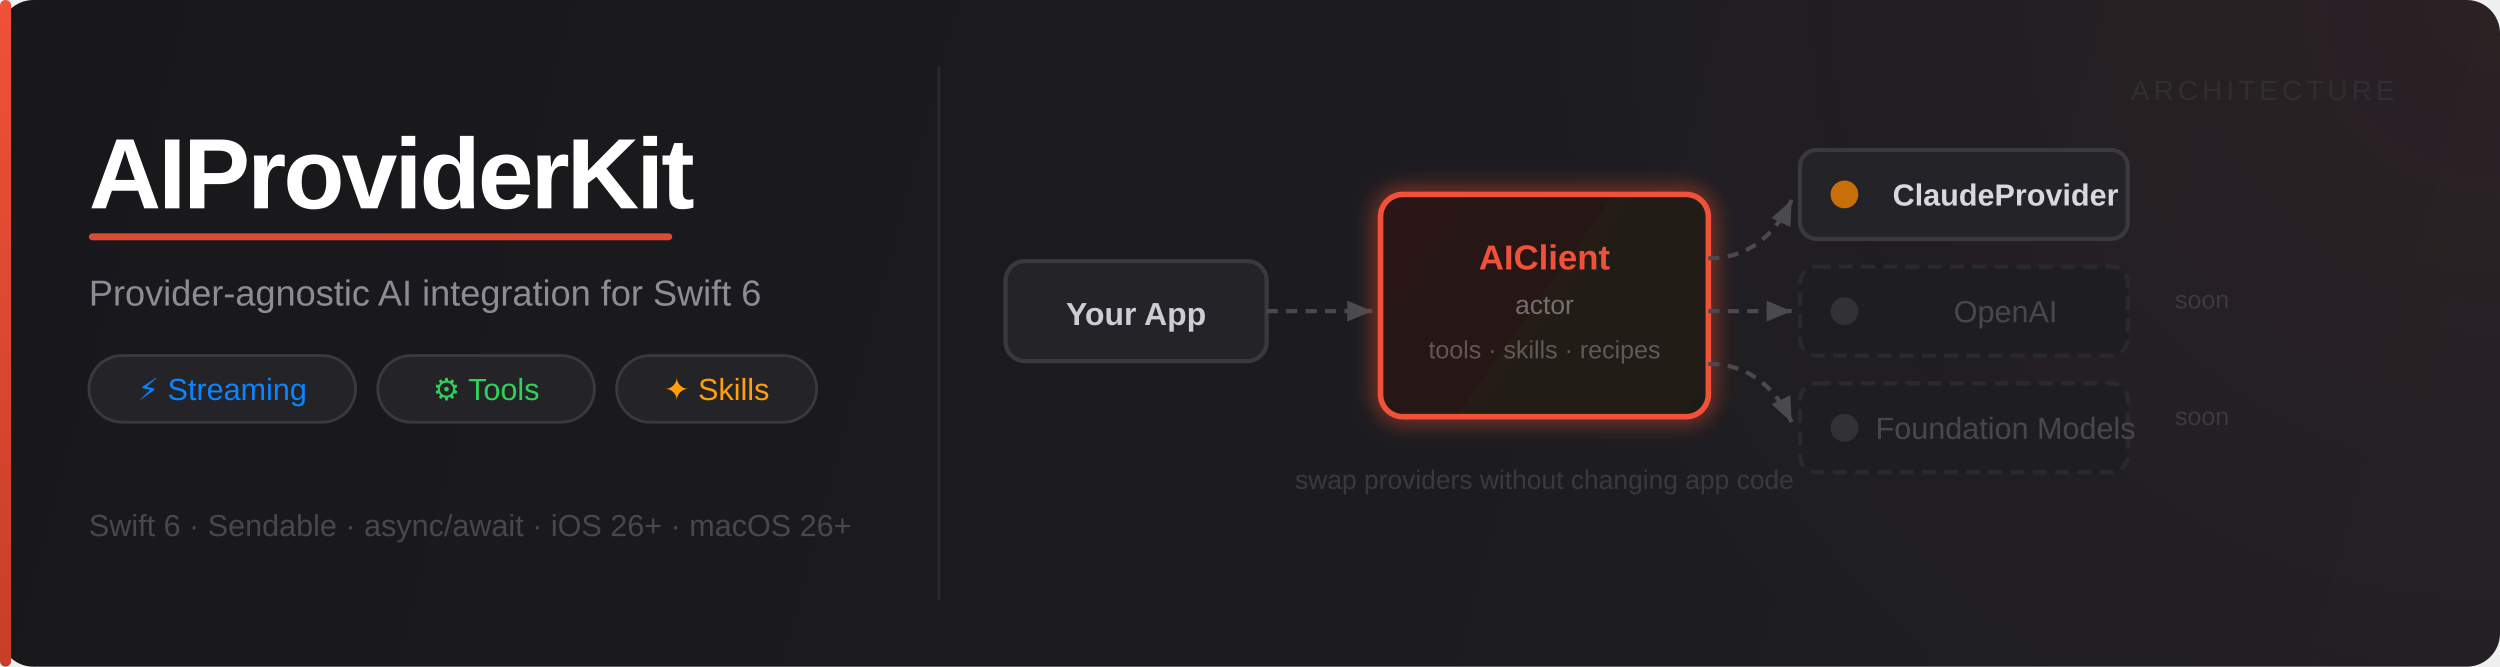
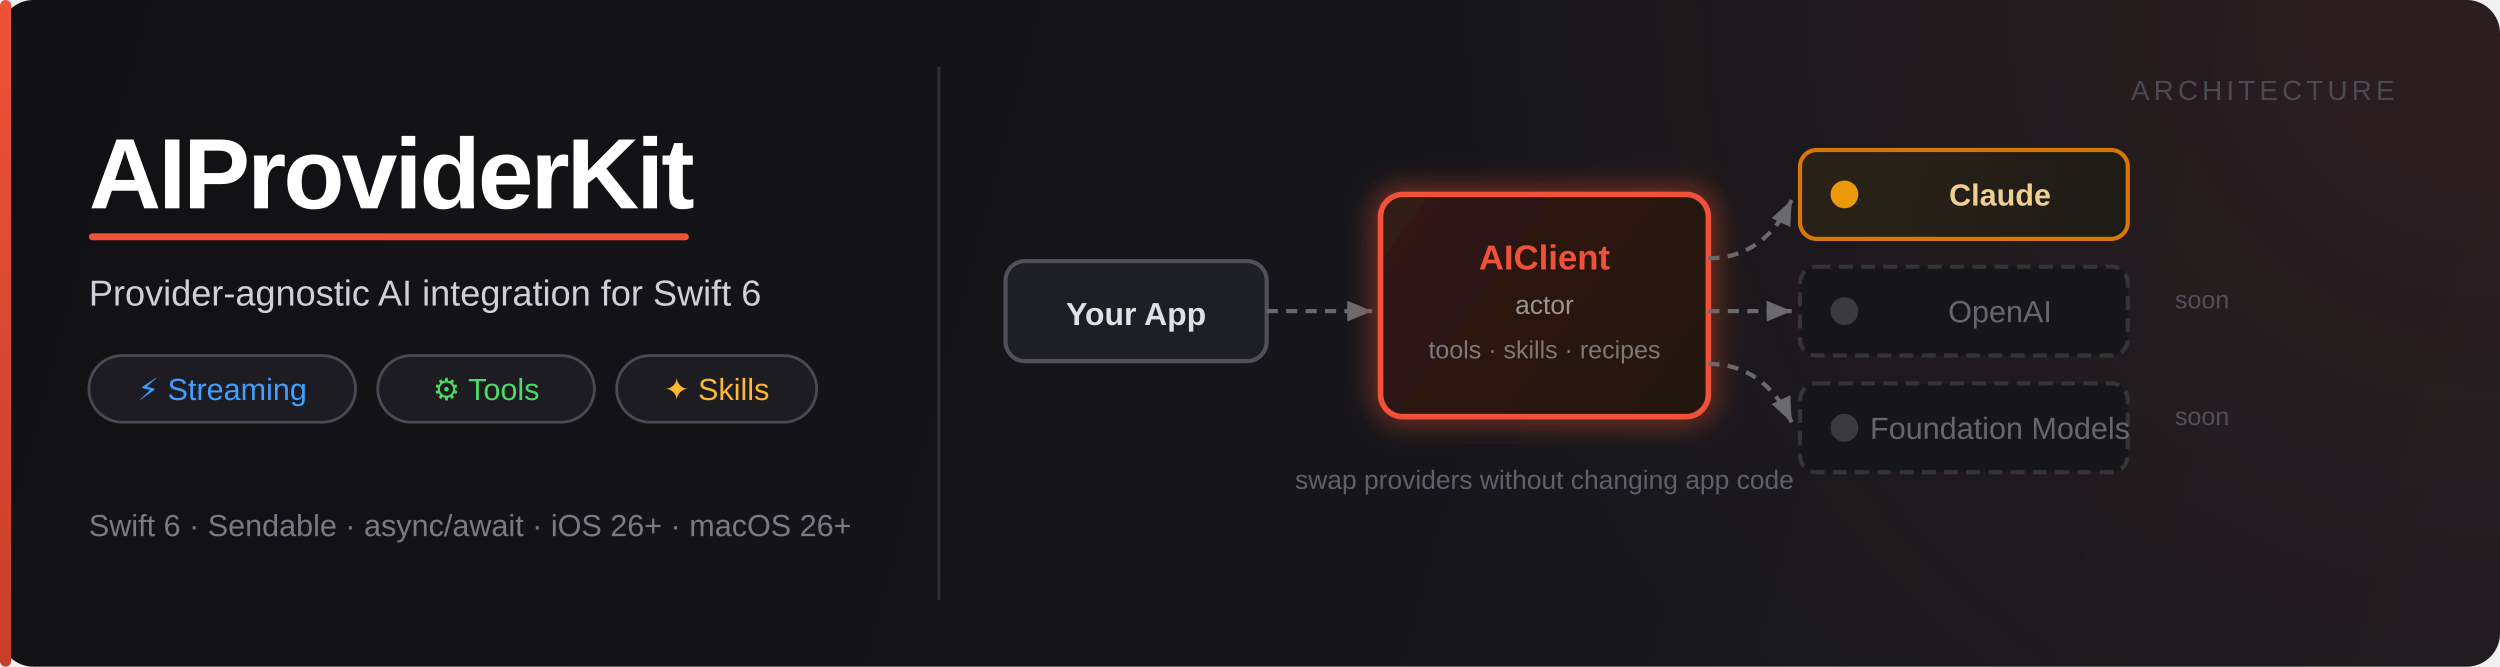
<svg xmlns="http://www.w3.org/2000/svg" width="900" height="240" viewBox="0 0 900 240" font-family="-apple-system, 'SF Pro Display', 'Helvetica Neue', Arial, sans-serif">
  <defs>
    <linearGradient id="bg" x1="0" y1="0" x2="900" y2="240" gradientUnits="userSpaceOnUse">
-       <stop offset="0%" stop-color="#18181B" />
-       <stop offset="100%" stop-color="#1F1F24" />
+       <stop offset="0%" stop-color="#111114" />
+       <stop offset="100%" stop-color="#1A1A1F" />
    </linearGradient>
    <linearGradient id="accentBar" x1="0" y1="0" x2="0" y2="240" gradientUnits="userSpaceOnUse">
      <stop offset="0%" stop-color="#F05138" />
      <stop offset="100%" stop-color="#C73E29" />
    </linearGradient>
    <linearGradient id="clientFill" x1="495" y1="66" x2="613" y2="150" gradientUnits="userSpaceOnUse">
-       <stop offset="0%" stop-color="#2B1914" />
-       <stop offset="100%" stop-color="#1F1A18" />
+       <stop offset="0%" stop-color="#321A13" />
+       <stop offset="100%" stop-color="#22160F" />
+     </linearGradient>
+     <linearGradient id="claudeFill" x1="648" y1="54" x2="766" y2="86" gradientUnits="userSpaceOnUse">
+       <stop offset="0%" stop-color="#2A2218" />
+       <stop offset="100%" stop-color="#1E1C16" />
    </linearGradient>
    <filter id="softGlow" x="-30%" y="-30%" width="160%" height="160%">
-       <feGaussianBlur stdDeviation="4" result="blur" />
+       <feGaussianBlur stdDeviation="5" result="blur" />
      <feMerge>
        <feMergeNode in="blur" />
        <feMergeNode in="SourceGraphic" />
      </feMerge>
    </filter>
    <marker id="arr" markerWidth="7" markerHeight="7" refX="6" refY="3.5" orient="auto">
-       <path d="M0,1 L6,3.5 L0,6 Z" fill="#4A4A4E" />
-     </marker>
-     <marker id="arrOrange" markerWidth="7" markerHeight="7" refX="6" refY="3.5" orient="auto">
-       <path d="M0,1 L6,3.5 L0,6 Z" fill="#F05138" />
+       <path d="M0,1 L6,3.5 L0,6 Z" fill="#6A6A6E" />
    </marker>
  </defs>
  <rect width="900" height="240" fill="url(#bg)" rx="12" />
-   <radialGradient id="cornerGlow" cx="900" cy="0" r="350" gradientUnits="userSpaceOnUse">
-     <stop offset="0%" stop-color="#F05138" stop-opacity="0.06" />
+   <radialGradient id="cornerGlow" cx="900" cy="0" r="380" gradientUnits="userSpaceOnUse">
+     <stop offset="0%" stop-color="#F05138" stop-opacity="0.09" />
    <stop offset="100%" stop-color="#F05138" stop-opacity="0" />
  </radialGradient>
  <rect width="900" height="240" fill="url(#cornerGlow)" rx="12" />
  <rect x="0" y="0" width="4" height="240" fill="url(#accentBar)" rx="2" />
  <text x="32" y="75" fill="#FFFFFF" font-size="36" font-weight="700" letter-spacing="-1">AIProviderKit</text>
-   <rect x="32" y="84" width="210" height="2.5" fill="#F05138" rx="1.25" opacity="0.9" />
-   <text x="32" y="110" fill="#EBEBF5" font-size="13" opacity="0.55">Provider-agnostic AI integration for Swift 6</text>
-   <rect x="32" y="128" width="96" height="24" rx="12" fill="#242428" stroke="#3A3A3E" stroke-width="1" />
-   <text x="80" y="144" fill="#0A84FF" font-size="11" font-weight="500" text-anchor="middle">⚡ Streaming</text>
-   <rect x="136" y="128" width="78" height="24" rx="12" fill="#242428" stroke="#3A3A3E" stroke-width="1" />
-   <text x="175" y="144" fill="#30D158" font-size="11" font-weight="500" text-anchor="middle">⚙ Tools</text>
-   <rect x="222" y="128" width="72" height="24" rx="12" fill="#242428" stroke="#3A3A3E" stroke-width="1" />
-   <text x="258" y="144" fill="#FF9F0A" font-size="11" font-weight="500" text-anchor="middle">✦ Skills</text>
-   <text x="32" y="193" fill="#48484A" font-size="11">Swift 6  ·  Sendable  ·  async/await  ·  iOS 26+  ·  macOS 26+</text>
-   <line x1="338" y1="24" x2="338" y2="216" stroke="#2A2A2E" stroke-width="1" />
-   <text x="862" y="36" fill="#2E2E33" font-size="10" text-anchor="end" letter-spacing="1.5">ARCHITECTURE</text>
-   <rect x="362" y="94" width="94" height="36" rx="7" fill="#242428" stroke="#3A3A3E" stroke-width="1.5" />
-   <text x="409" y="117" fill="#EBEBF5" font-size="11.5" font-weight="600" text-anchor="middle" opacity="0.85">Your App</text>
-   <line x1="456" y1="112" x2="494" y2="112" stroke="#4A4A4E" stroke-width="1.5" marker-end="url(#arr)" stroke-dasharray="4 3" />
+   <rect x="32" y="84" width="216" height="2.5" fill="#F05138" rx="1.25" />
+   <text x="32" y="110" fill="#D0D0D8" font-size="13">Provider-agnostic AI integration for Swift 6</text>
+   <rect x="32" y="128" width="96" height="24" rx="12" fill="#1C1C22" stroke="#4A4A52" stroke-width="1" />
+   <text x="80" y="144" fill="#3FA0FF" font-size="11" font-weight="500" text-anchor="middle">⚡ Streaming</text>
+   <rect x="136" y="128" width="78" height="24" rx="12" fill="#1C1C22" stroke="#4A4A52" stroke-width="1" />
+   <text x="175" y="144" fill="#4CD964" font-size="11" font-weight="500" text-anchor="middle">⚙ Tools</text>
+   <rect x="222" y="128" width="72" height="24" rx="12" fill="#1C1C22" stroke="#4A4A52" stroke-width="1" />
+   <text x="258" y="144" fill="#FFB830" font-size="11" font-weight="500" text-anchor="middle">✦ Skills</text>
+   <text x="32" y="193" fill="#7A7A82" font-size="11">Swift 6  ·  Sendable  ·  async/await  ·  iOS 26+  ·  macOS 26+</text>
+   <line x1="338" y1="24" x2="338" y2="216" stroke="#303038" stroke-width="1" />
+   <text x="862" y="36" fill="#4A4A52" font-size="10" text-anchor="end" letter-spacing="1.5">ARCHITECTURE</text>
+   <rect x="362" y="94" width="94" height="36" rx="7" fill="#1E1E26" stroke="#505058" stroke-width="1.5" />
+   <text x="409" y="117" fill="#E0E0E8" font-size="11.5" font-weight="600" text-anchor="middle">Your App</text>
+   <line x1="456" y1="112" x2="494" y2="112" stroke="#6A6A6E" stroke-width="1.5" marker-end="url(#arr)" stroke-dasharray="4 3" />
  <rect x="497" y="70" width="118" height="80" rx="8" fill="url(#clientFill)" stroke="#F05138" stroke-width="2" filter="url(#softGlow)" />
  <text x="556" y="97" fill="#F05138" font-size="12.5" font-weight="700" text-anchor="middle">AIClient</text>
-   <text x="556" y="113" fill="#EBEBF5" font-size="9.5" text-anchor="middle" opacity="0.40">actor</text>
-   <text x="556" y="129" fill="#EBEBF5" font-size="9" text-anchor="middle" opacity="0.30">tools · skills · recipes</text>
-   <path d="M 615 93 Q 635 93 645 72" stroke="#4A4A4E" stroke-width="1.5" fill="none" stroke-dasharray="4 3" marker-end="url(#arr)" />
-   <line x1="615" y1="112" x2="645" y2="112" stroke="#4A4A4E" stroke-width="1.5" stroke-dasharray="4 3" marker-end="url(#arr)" />
-   <path d="M 615 131 Q 635 131 645 152" stroke="#4A4A4E" stroke-width="1.5" fill="none" stroke-dasharray="4 3" marker-end="url(#arr)" />
-   <rect x="648" y="54" width="118" height="32" rx="6" fill="#242428" stroke="#3A3A3E" stroke-width="1.5" />
-   <circle cx="664" cy="70" r="5" fill="#D97706" opacity="0.9" />
-   <text x="722" y="74" fill="#EBEBF5" font-size="11" font-weight="600" text-anchor="middle" opacity="0.9">ClaudeProvider</text>
-   <rect x="648" y="96" width="118" height="32" rx="6" fill="#1E1E22" stroke="#2A2A2E" stroke-width="1.5" stroke-dasharray="5 3" />
-   <circle cx="664" cy="112" r="5" fill="#3A3A3E" opacity="0.7" />
-   <text x="722" y="116" fill="#48484A" font-size="11" text-anchor="middle">OpenAI</text>
-   <rect x="648" y="138" width="118" height="32" rx="6" fill="#1E1E22" stroke="#2A2A2E" stroke-width="1.5" stroke-dasharray="5 3" />
-   <circle cx="664" cy="154" r="5" fill="#3A3A3E" opacity="0.7" />
-   <text x="722" y="158" fill="#48484A" font-size="11" text-anchor="middle">Foundation Models</text>
-   <text x="783" y="111" fill="#3A3A3E" font-size="9" text-anchor="start">soon</text>
-   <text x="783" y="153" fill="#3A3A3E" font-size="9" text-anchor="start">soon</text>
-   <text x="556" y="176" fill="#3A3A3E" font-size="9.5" text-anchor="middle">swap providers without changing app code</text>
+   <text x="556" y="113" fill="#C8C8D0" font-size="9.5" text-anchor="middle" opacity="0.70">actor</text>
+   <text x="556" y="129" fill="#C8C8D0" font-size="9" text-anchor="middle" opacity="0.55">tools · skills · recipes</text>
+   <path d="M 615 93 Q 635 93 645 72" stroke="#6A6A6E" stroke-width="1.5" fill="none" stroke-dasharray="4 3" marker-end="url(#arr)" />
+   <line x1="615" y1="112" x2="645" y2="112" stroke="#6A6A6E" stroke-width="1.5" stroke-dasharray="4 3" marker-end="url(#arr)" />
+   <path d="M 615 131 Q 635 131 645 152" stroke="#6A6A6E" stroke-width="1.5" fill="none" stroke-dasharray="4 3" marker-end="url(#arr)" />
+   <rect x="648" y="54" width="118" height="32" rx="6" fill="url(#claudeFill)" stroke="#D97706" stroke-width="1.5" />
+   <circle cx="664" cy="70" r="5" fill="#F59E0B" opacity="0.95" />
+   <text x="720" y="74" fill="#F0D090" font-size="11" font-weight="600" text-anchor="middle">Claude</text>
+   <rect x="648" y="96" width="118" height="32" rx="6" fill="#161618" stroke="#333338" stroke-width="1.5" stroke-dasharray="5 3" />
+   <circle cx="664" cy="112" r="5" fill="#444448" opacity="0.8" />
+   <text x="720" y="116" fill="#666670" font-size="11" text-anchor="middle">OpenAI</text>
+   <rect x="648" y="138" width="118" height="32" rx="6" fill="#161618" stroke="#333338" stroke-width="1.5" stroke-dasharray="5 3" />
+   <circle cx="664" cy="154" r="5" fill="#444448" opacity="0.8" />
+   <text x="720" y="158" fill="#666670" font-size="11" text-anchor="middle">Foundation Models</text>
+   <text x="783" y="111" fill="#505058" font-size="9" text-anchor="start">soon</text>
+   <text x="783" y="153" fill="#505058" font-size="9" text-anchor="start">soon</text>
+   <text x="556" y="176" fill="#606068" font-size="9.5" text-anchor="middle">swap providers without changing app code</text>
</svg>
